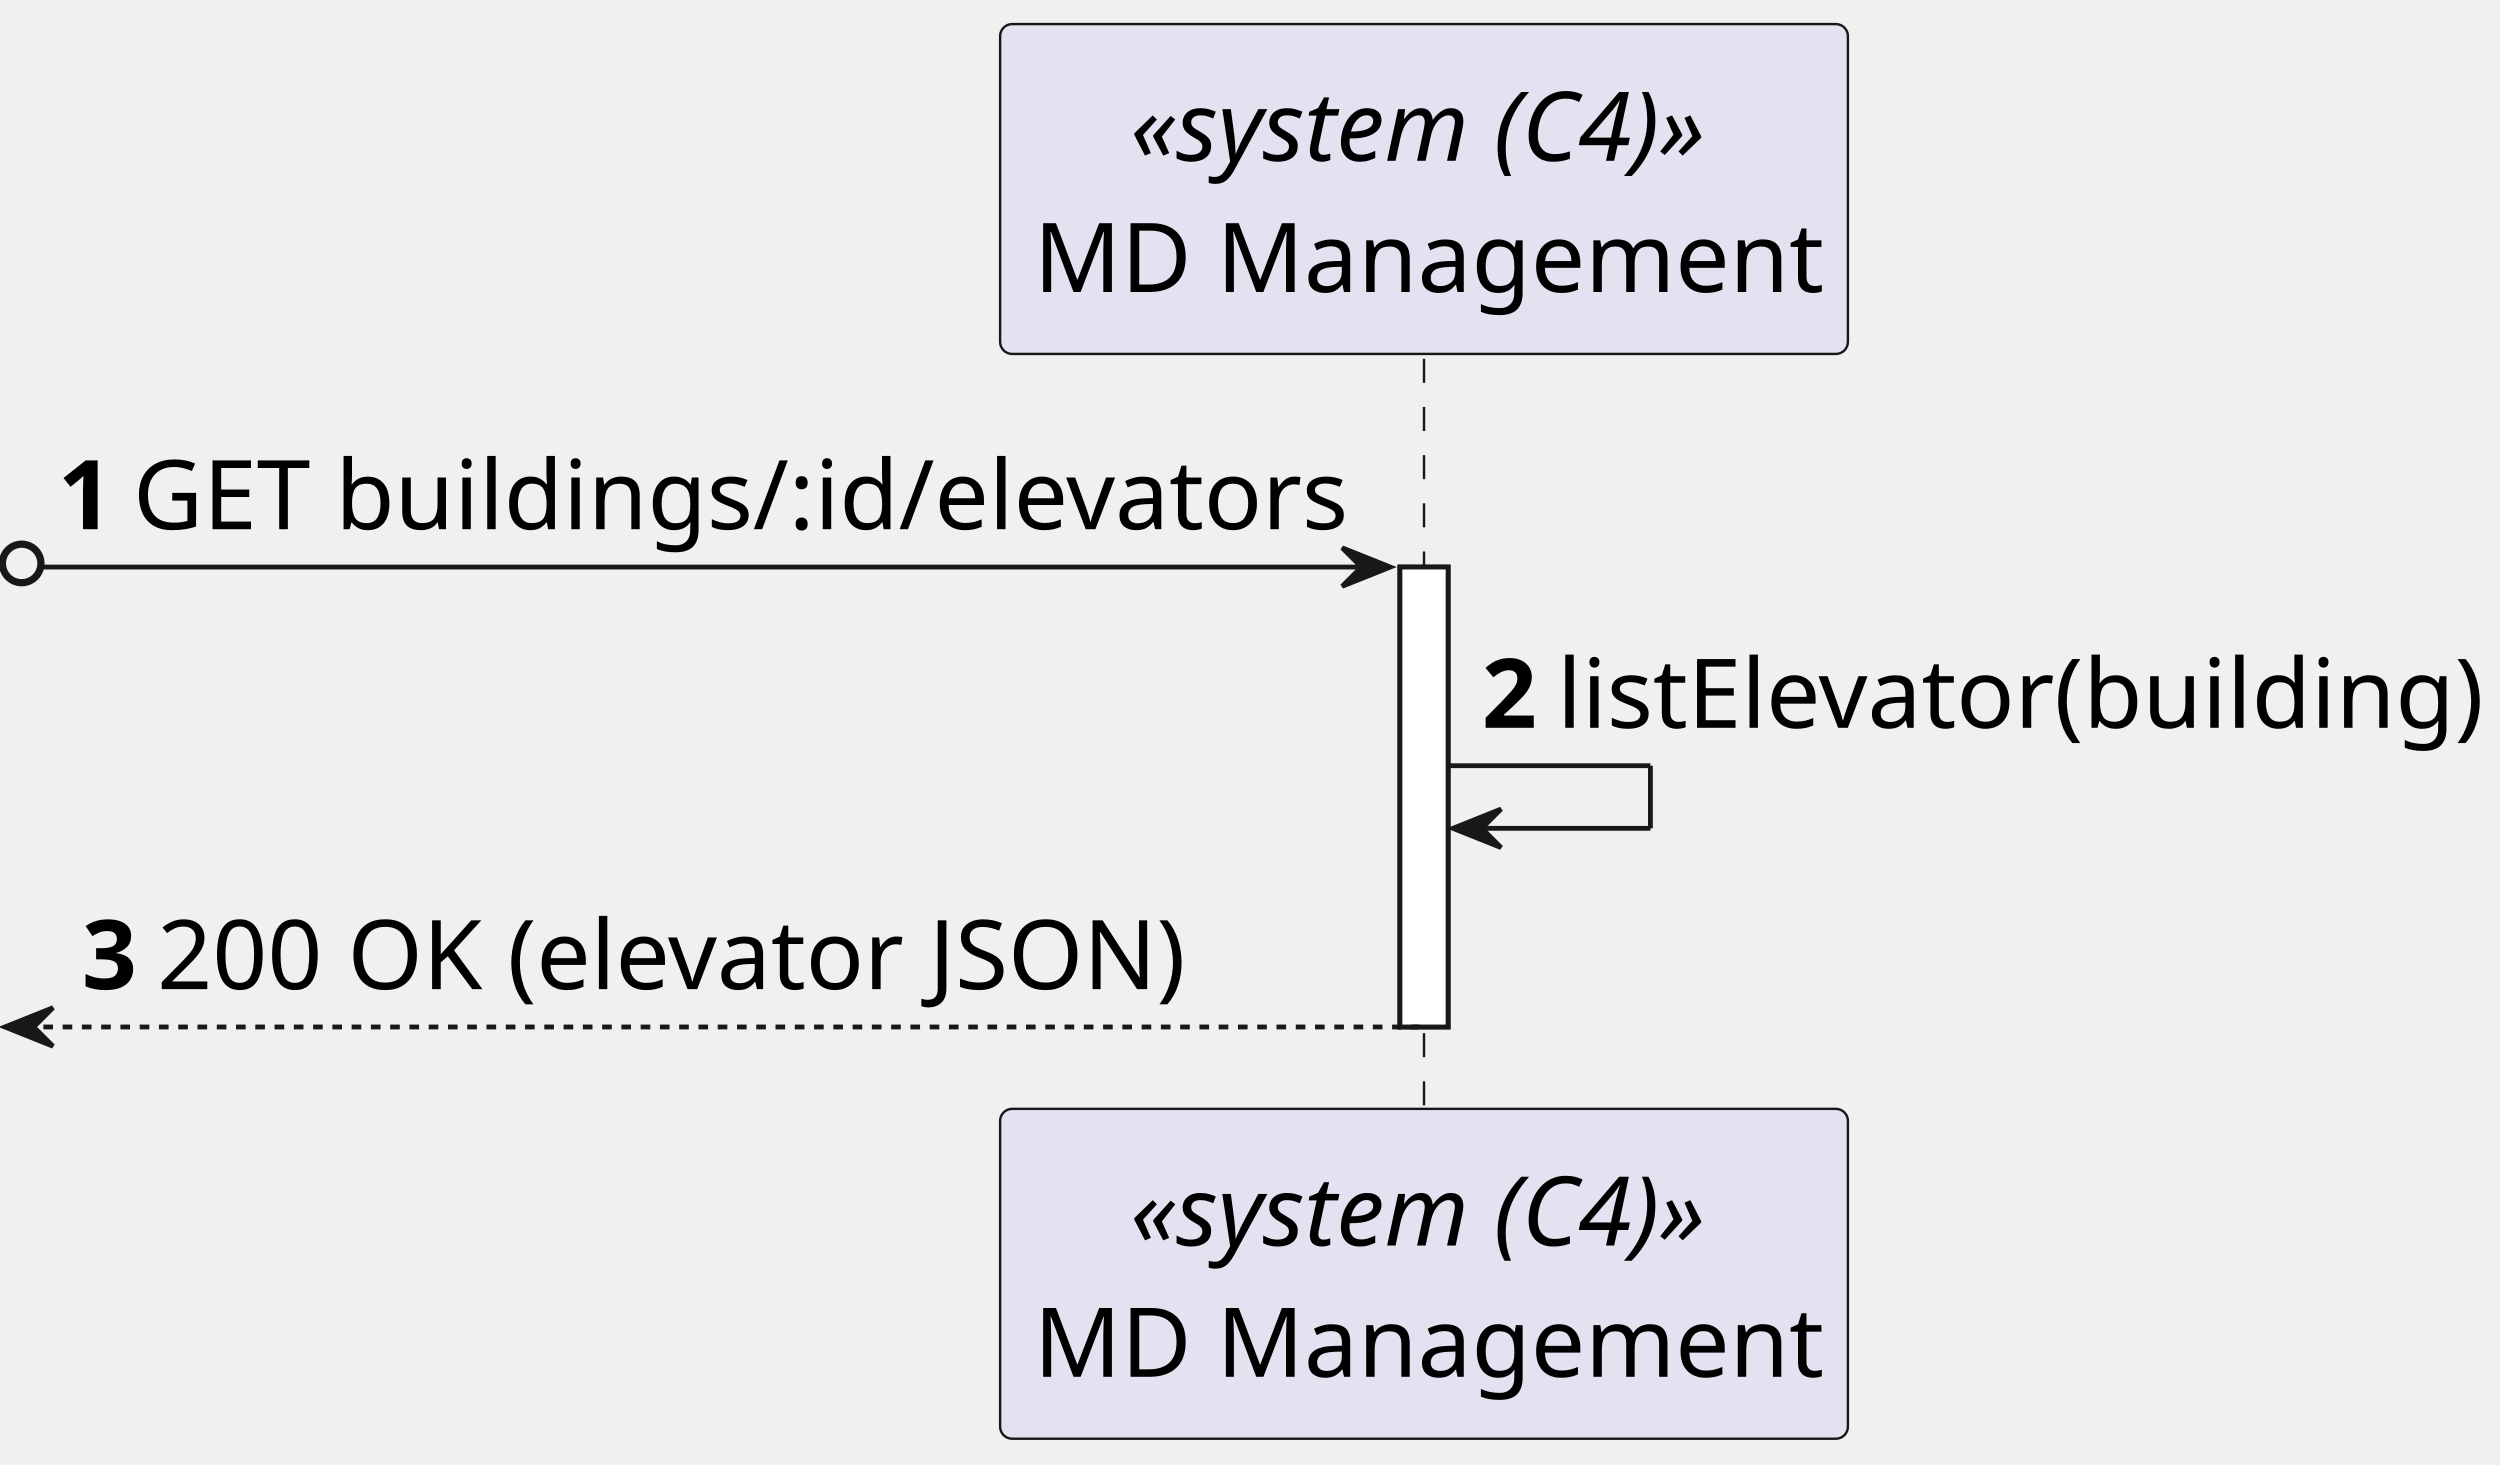
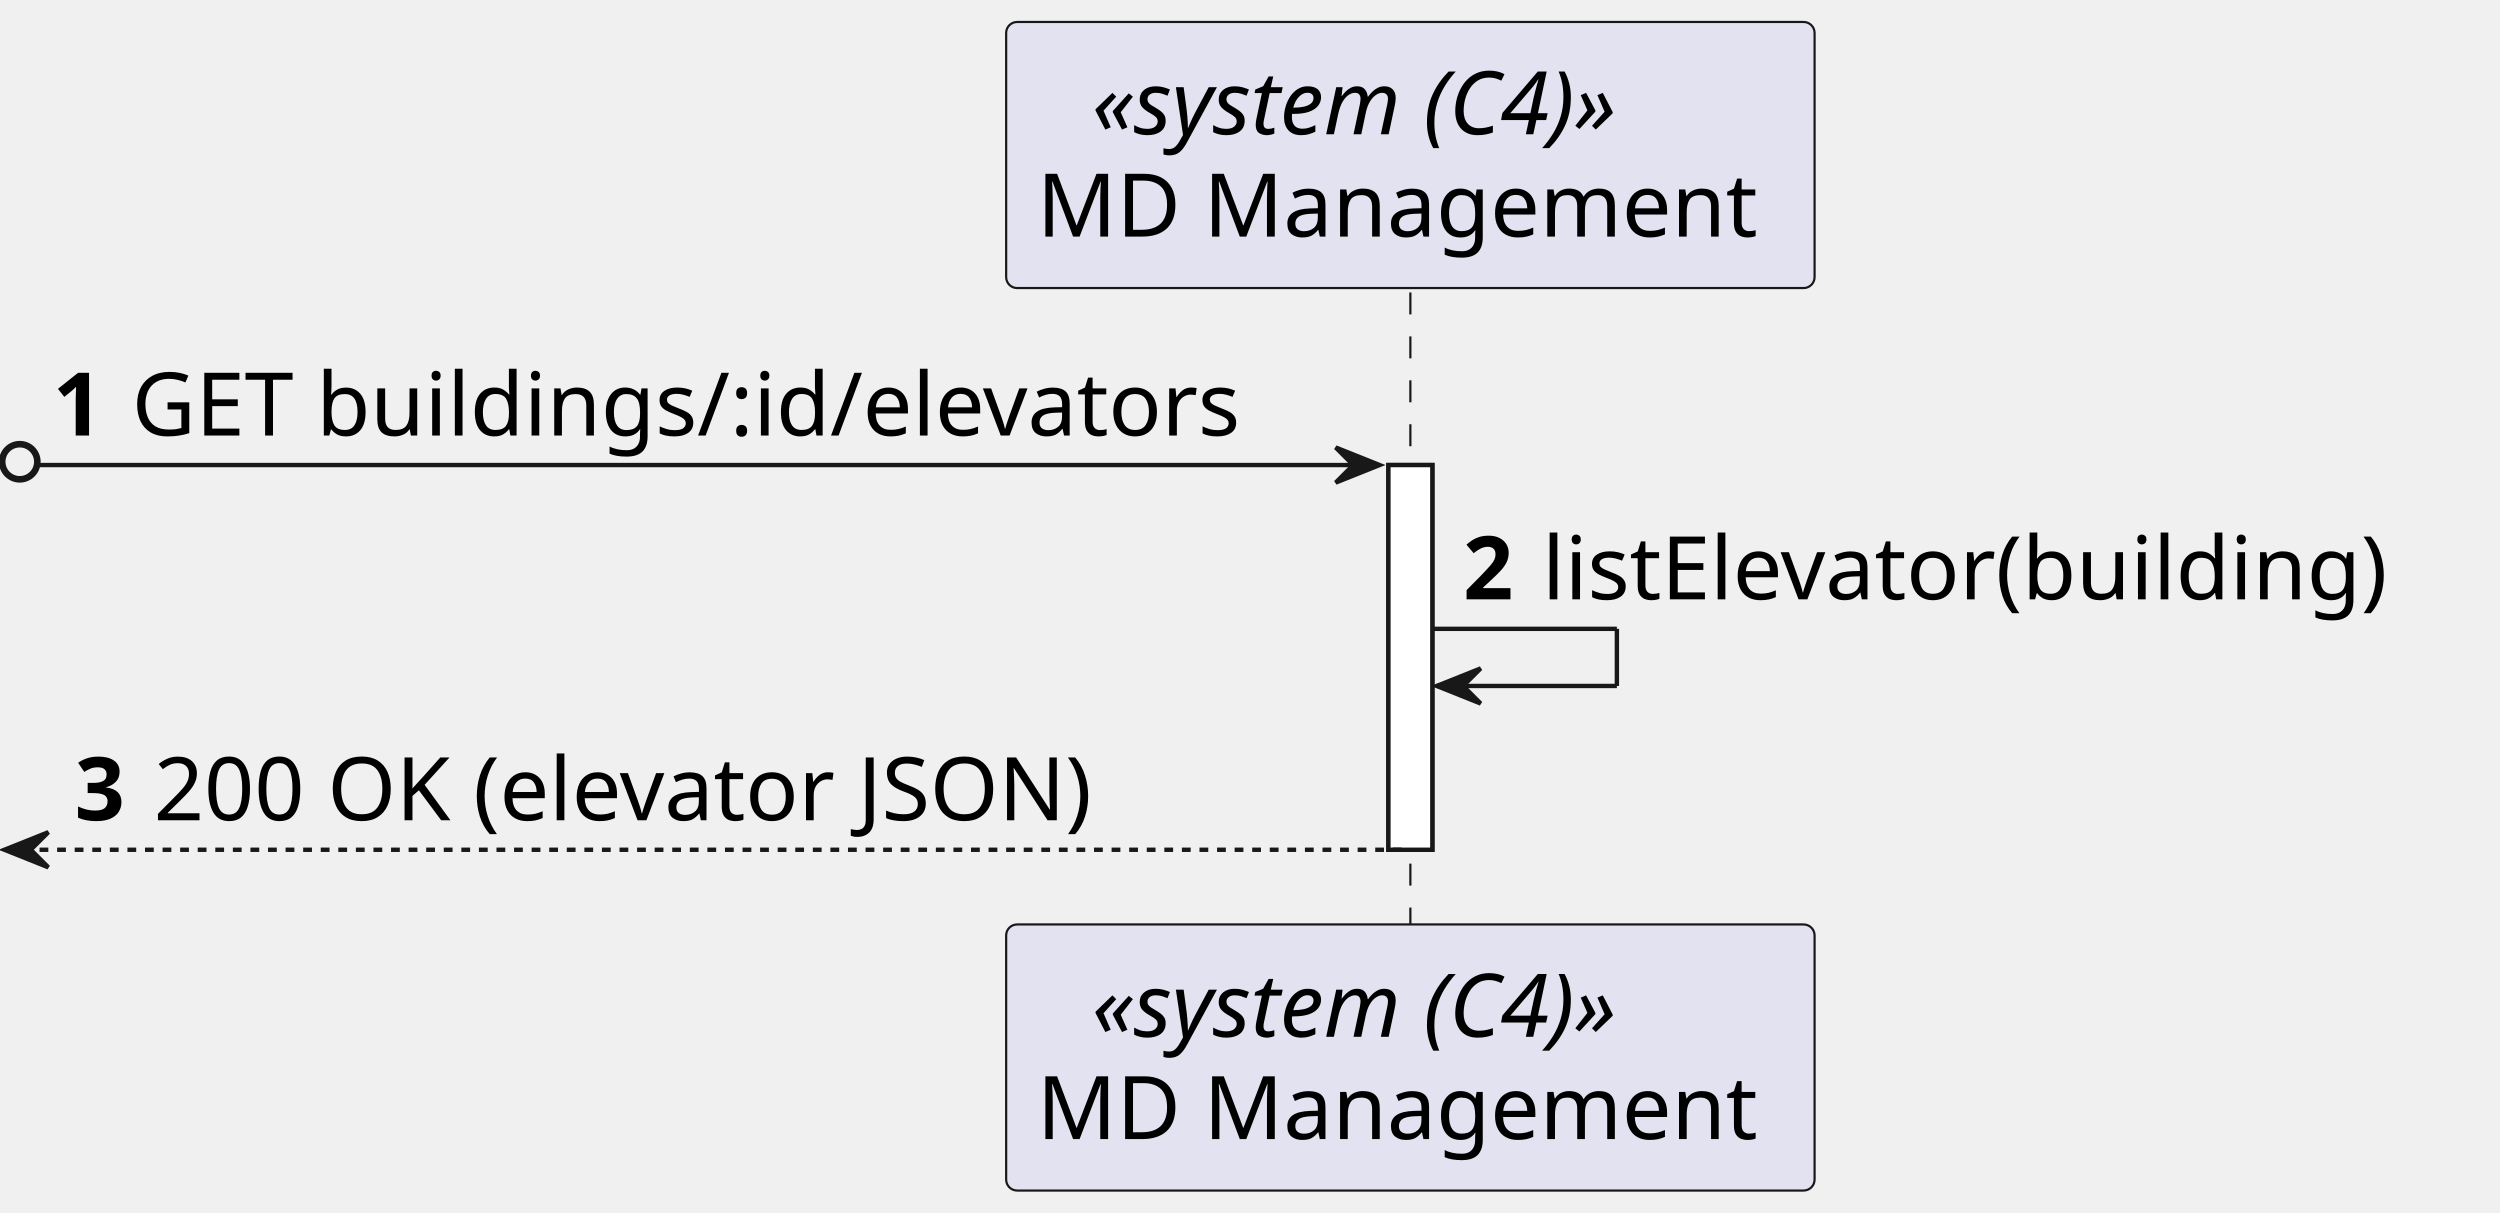
- <svg xmlns="http://www.w3.org/2000/svg" contentStyleType="text/css" height="304px" preserveAspectRatio="none" style="width:519px;height:304px;background:#FFFFFF;" version="1.1" viewBox="0 0 519 304" width="519px" zoomAndPan="magnify">
+ <svg xmlns="http://www.w3.org/2000/svg" contentStyleType="text/css" height="276px" preserveAspectRatio="none" style="width:569px;height:276px;background:#FFFFFF;" version="1.1" viewBox="0 0 569 276" width="569px" zoomAndPan="magnify">
  <defs />
  <g>
-     <rect fill="#FFFFFF" height="95.48" style="stroke:#181818;stroke-width:1.0;" width="10" x="290.625" y="117.72" />
-     <line style="stroke:#181818;stroke-width:0.5;stroke-dasharray:5.0,5.0;" x1="295.625" x2="295.625" y1="74.48" y2="231.2" />
-     <rect fill="#E2E2F0" height="68.48" rx="2.5" ry="2.5" style="stroke:#181818;stroke-width:0.5;" width="176" x="207.625" y="5" />
-     <text fill="#000000" font-family="sans-serif" font-size="20" font-style="italic" lengthAdjust="spacing" textLength="122" x="234.625" y="33.38">«system (C4)»</text>
-     <text fill="#000000" font-family="sans-serif" font-size="20" lengthAdjust="spacing" textLength="162" x="214.625" y="60.62">MD Management</text>
-     <rect fill="#E2E2F0" height="68.48" rx="2.5" ry="2.5" style="stroke:#181818;stroke-width:0.5;" width="176" x="207.625" y="230.2" />
-     <text fill="#000000" font-family="sans-serif" font-size="20" font-style="italic" lengthAdjust="spacing" textLength="122" x="234.625" y="258.58">«system (C4)»</text>
-     <text fill="#000000" font-family="sans-serif" font-size="20" lengthAdjust="spacing" textLength="162" x="214.625" y="285.82">MD Management</text>
-     <rect fill="#FFFFFF" height="95.48" style="stroke:#181818;stroke-width:1.0;" width="10" x="290.625" y="117.72" />
-     <ellipse cx="4.5" cy="116.97" fill="none" rx="4" ry="4" style="stroke:#181818;stroke-width:1.5;" />
-     <polygon fill="#181818" points="278.625,113.72,288.625,117.72,278.625,121.72,282.625,117.72" style="stroke:#181818;stroke-width:1.0;" />
-     <line style="stroke:#181818;stroke-width:1.0;" x1="9" x2="284.625" y1="117.72" y2="117.72" />
-     <text fill="#000000" font-family="sans-serif" font-size="20" font-weight="bold" lengthAdjust="spacing" textLength="11.625" x="12" y="109.86">1</text>
-     <text fill="#000000" font-family="sans-serif" font-size="20" lengthAdjust="spacing" textLength="248" x="27.625" y="109.86">GET buildings/:id/elevators</text>
-     <line style="stroke:#181818;stroke-width:1.0;" x1="300.625" x2="342.625" y1="158.96" y2="158.96" />
-     <line style="stroke:#181818;stroke-width:1.0;" x1="342.625" x2="342.625" y1="158.96" y2="171.96" />
-     <line style="stroke:#181818;stroke-width:1.0;" x1="301.625" x2="342.625" y1="171.96" y2="171.96" />
-     <polygon fill="#181818" points="311.625,167.96,301.625,171.96,311.625,175.96,307.625,171.96" style="stroke:#181818;stroke-width:1.0;" />
-     <text fill="#000000" font-family="sans-serif" font-size="20" font-weight="bold" lengthAdjust="spacing" textLength="11.625" x="307.625" y="151.1">2</text>
-     <text fill="#000000" font-family="sans-serif" font-size="20" lengthAdjust="spacing" textLength="189" x="323.25" y="151.1">listElevator(building)</text>
-     <polygon fill="#181818" points="11,209.2,1,213.2,11,217.2,7,213.2" style="stroke:#181818;stroke-width:1.0;" />
-     <line style="stroke:#181818;stroke-width:1.0;stroke-dasharray:2.0,2.0;" x1="5" x2="294.625" y1="213.2" y2="213.2" />
-     <text fill="#000000" font-family="sans-serif" font-size="20" font-weight="bold" lengthAdjust="spacing" textLength="11.625" x="17" y="205.34">3</text>
-     <text fill="#000000" font-family="sans-serif" font-size="20" lengthAdjust="spacing" textLength="210" x="32.625" y="205.34">200 OK (elevator JSON)</text>
+     <rect fill="#FFFFFF" height="87.562" style="stroke:#181818;stroke-width:1.0;" width="10" x="316" y="105.844" />
+     <line style="stroke:#181818;stroke-width:0.5;stroke-dasharray:5.0,5.0;" x1="321" x2="321" y1="66.562" y2="211.406" />
+     <rect fill="#E2E2F0" height="60.562" rx="2.5" ry="2.5" style="stroke:#181818;stroke-width:0.5;" width="184" x="229" y="5" />
+     <text fill="#000000" font-family="sans-serif" font-size="20" font-style="italic" lengthAdjust="spacing" textLength="145" x="248.5" y="30.564">«system (C4)»</text>
+     <text fill="#000000" font-family="sans-serif" font-size="20" lengthAdjust="spacing" textLength="170" x="236" y="53.846">MD Management</text>
+     <rect fill="#E2E2F0" height="60.562" rx="2.5" ry="2.5" style="stroke:#181818;stroke-width:0.5;" width="184" x="229" y="210.406" />
+     <text fill="#000000" font-family="sans-serif" font-size="20" font-style="italic" lengthAdjust="spacing" textLength="145" x="248.5" y="235.971">«system (C4)»</text>
+     <text fill="#000000" font-family="sans-serif" font-size="20" lengthAdjust="spacing" textLength="170" x="236" y="259.252">MD Management</text>
+     <rect fill="#FFFFFF" height="87.562" style="stroke:#181818;stroke-width:1.0;" width="10" x="316" y="105.844" />
+     <ellipse cx="4.5" cy="105.094" fill="none" rx="4" ry="4" style="stroke:#181818;stroke-width:1.5;" />
+     <polygon fill="#181818" points="304,101.844,314,105.844,304,109.844,308,105.844" style="stroke:#181818;stroke-width:1.0;" />
+     <line style="stroke:#181818;stroke-width:1.0;" x1="9" x2="310" y1="105.844" y2="105.844" />
+     <text fill="#000000" font-family="sans-serif" font-size="20" font-weight="bold" lengthAdjust="spacing" textLength="14" x="12" y="99.127">1</text>
+     <text fill="#000000" font-family="sans-serif" font-size="20" lengthAdjust="spacing" textLength="271" x="30" y="99.127">GET buildings/:id/elevators</text>
+     <line style="stroke:#181818;stroke-width:1.0;" x1="326" x2="368" y1="143.125" y2="143.125" />
+     <line style="stroke:#181818;stroke-width:1.0;" x1="368" x2="368" y1="143.125" y2="156.125" />
+     <line style="stroke:#181818;stroke-width:1.0;" x1="327" x2="368" y1="156.125" y2="156.125" />
+     <polygon fill="#181818" points="337,152.125,327,156.125,337,160.125,333,156.125" style="stroke:#181818;stroke-width:1.0;" />
+     <text fill="#000000" font-family="sans-serif" font-size="20" font-weight="bold" lengthAdjust="spacing" textLength="14" x="333" y="136.408">2</text>
+     <text fill="#000000" font-family="sans-serif" font-size="20" lengthAdjust="spacing" textLength="211" x="351" y="136.408">listElevator(building)</text>
+     <polygon fill="#181818" points="11,189.406,1,193.406,11,197.406,7,193.406" style="stroke:#181818;stroke-width:1.0;" />
+     <line style="stroke:#181818;stroke-width:1.0;stroke-dasharray:2.0,2.0;" x1="5" x2="320" y1="193.406" y2="193.406" />
+     <text fill="#000000" font-family="sans-serif" font-size="20" font-weight="bold" lengthAdjust="spacing" textLength="14" x="17" y="186.69">3</text>
+     <text fill="#000000" font-family="sans-serif" font-size="20" lengthAdjust="spacing" textLength="233" x="35" y="186.69">200 OK (elevator JSON)</text>
  </g>
</svg>
